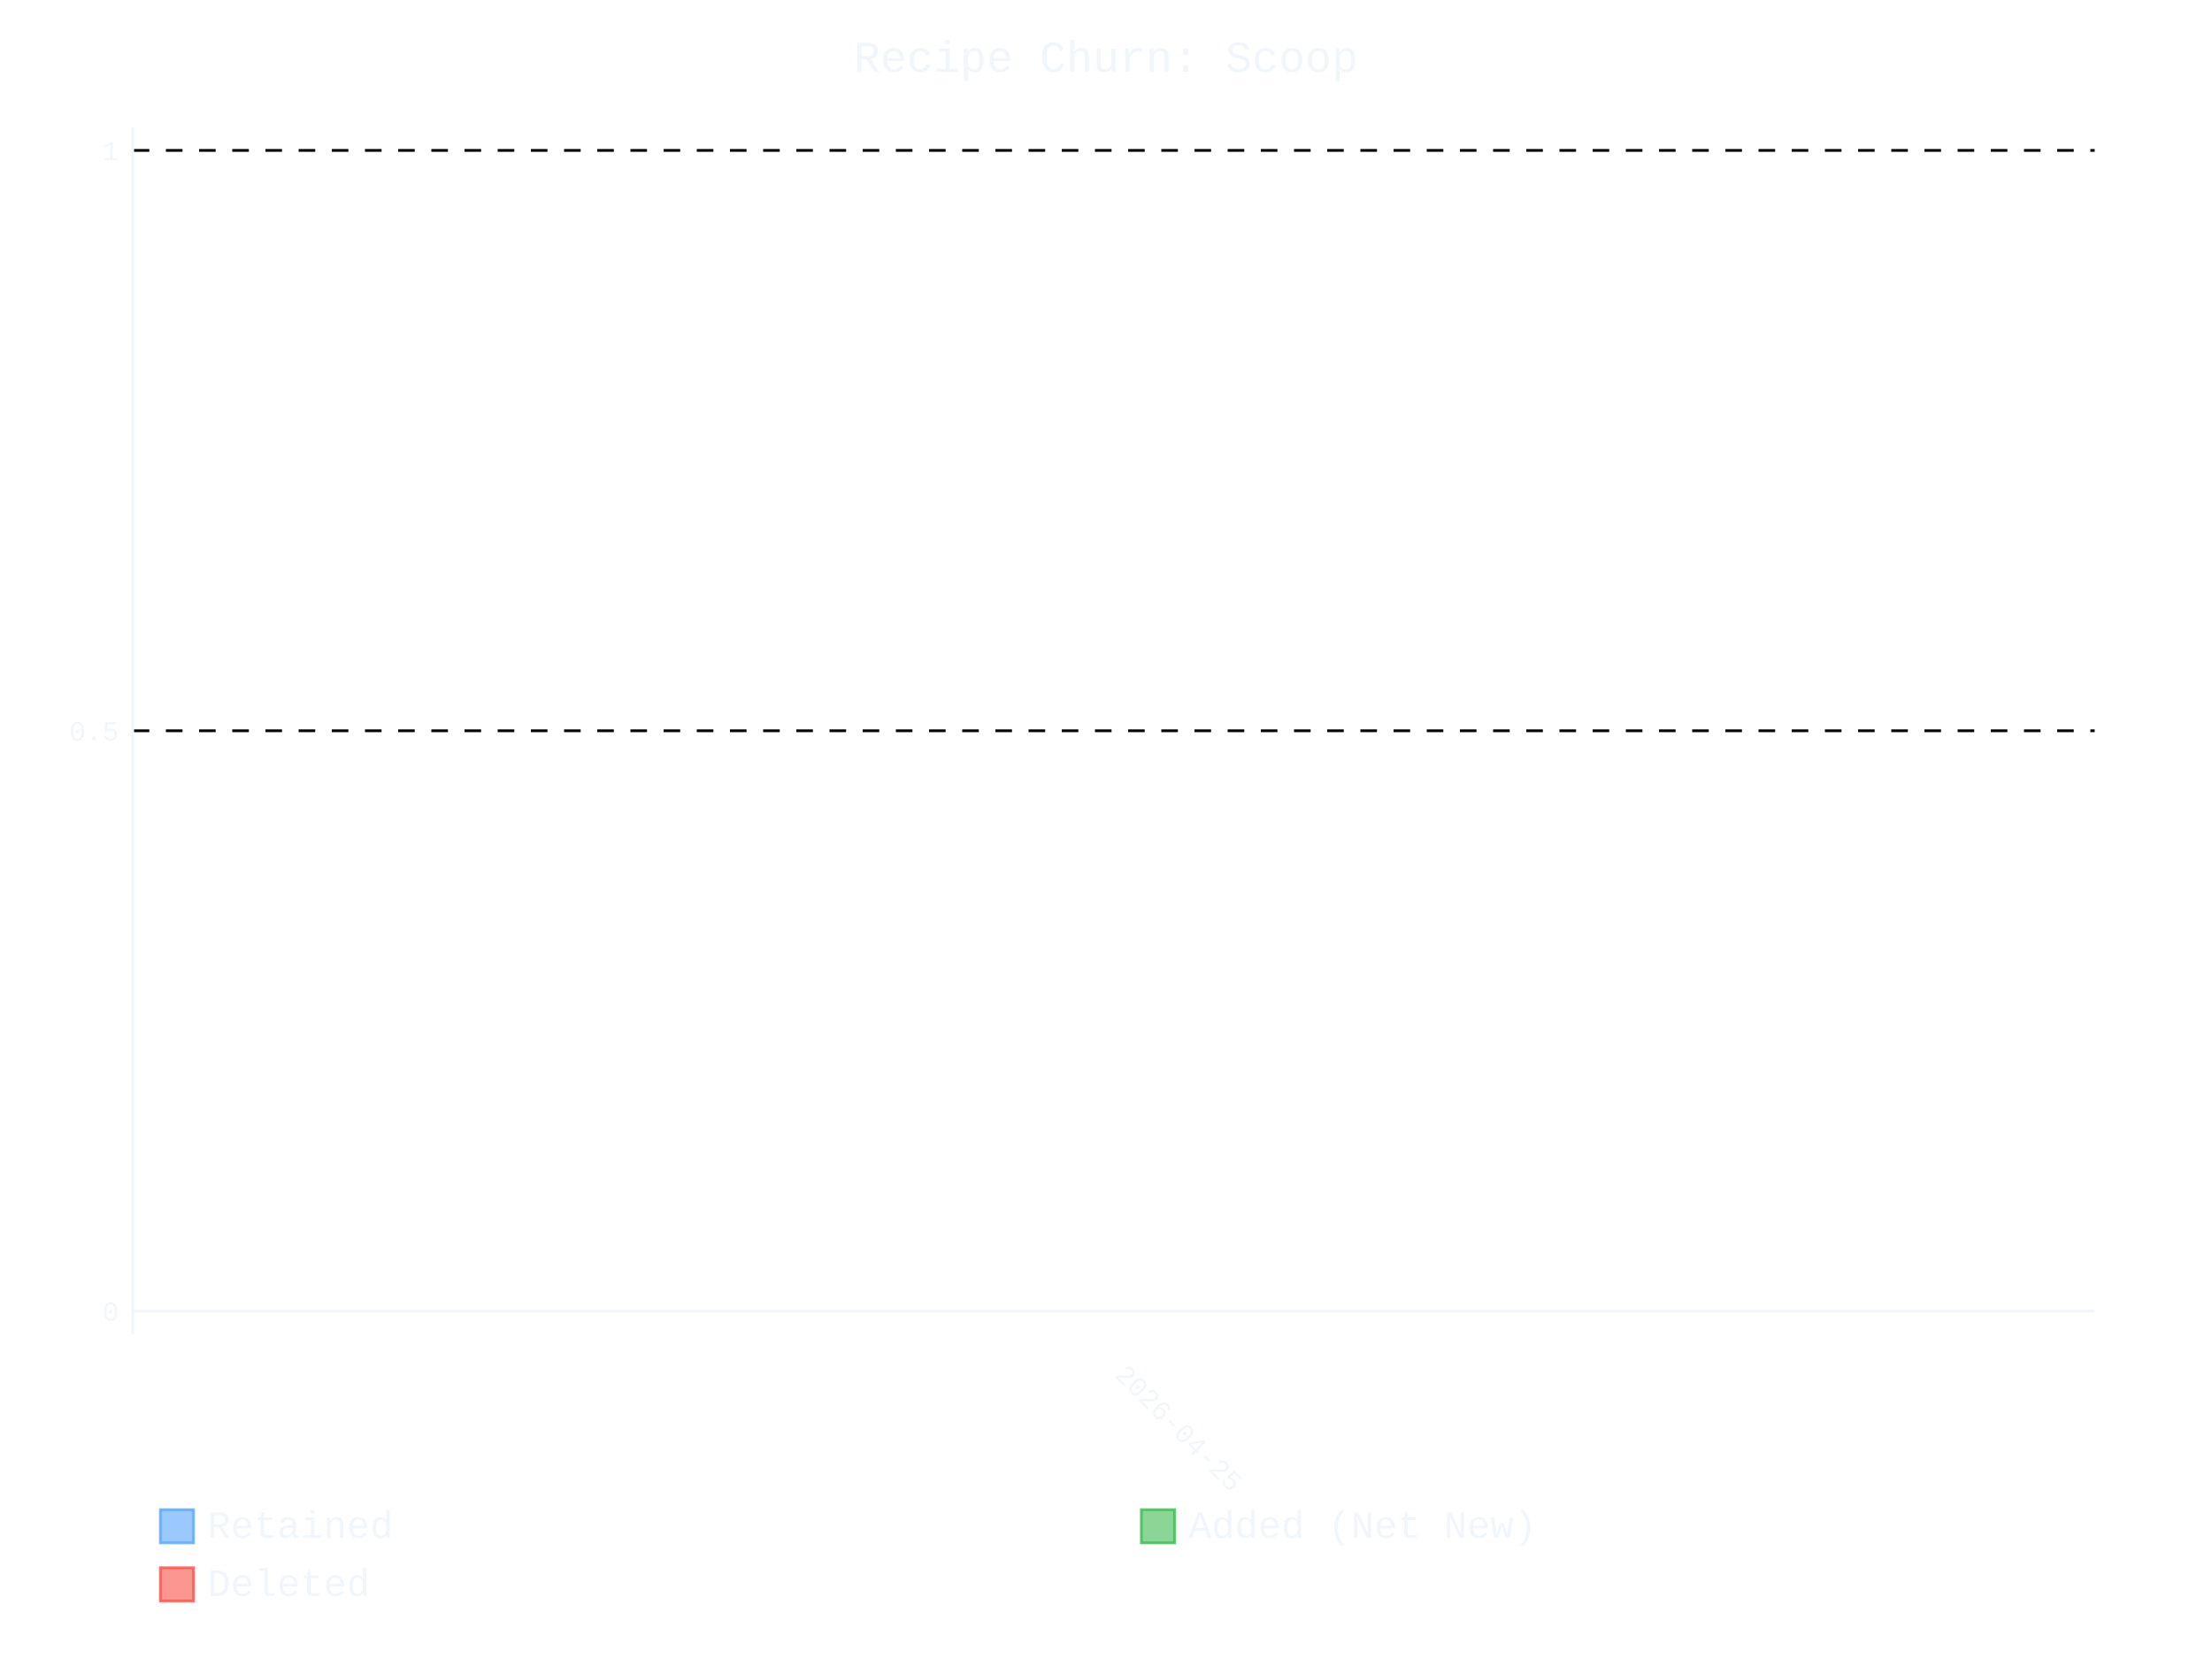
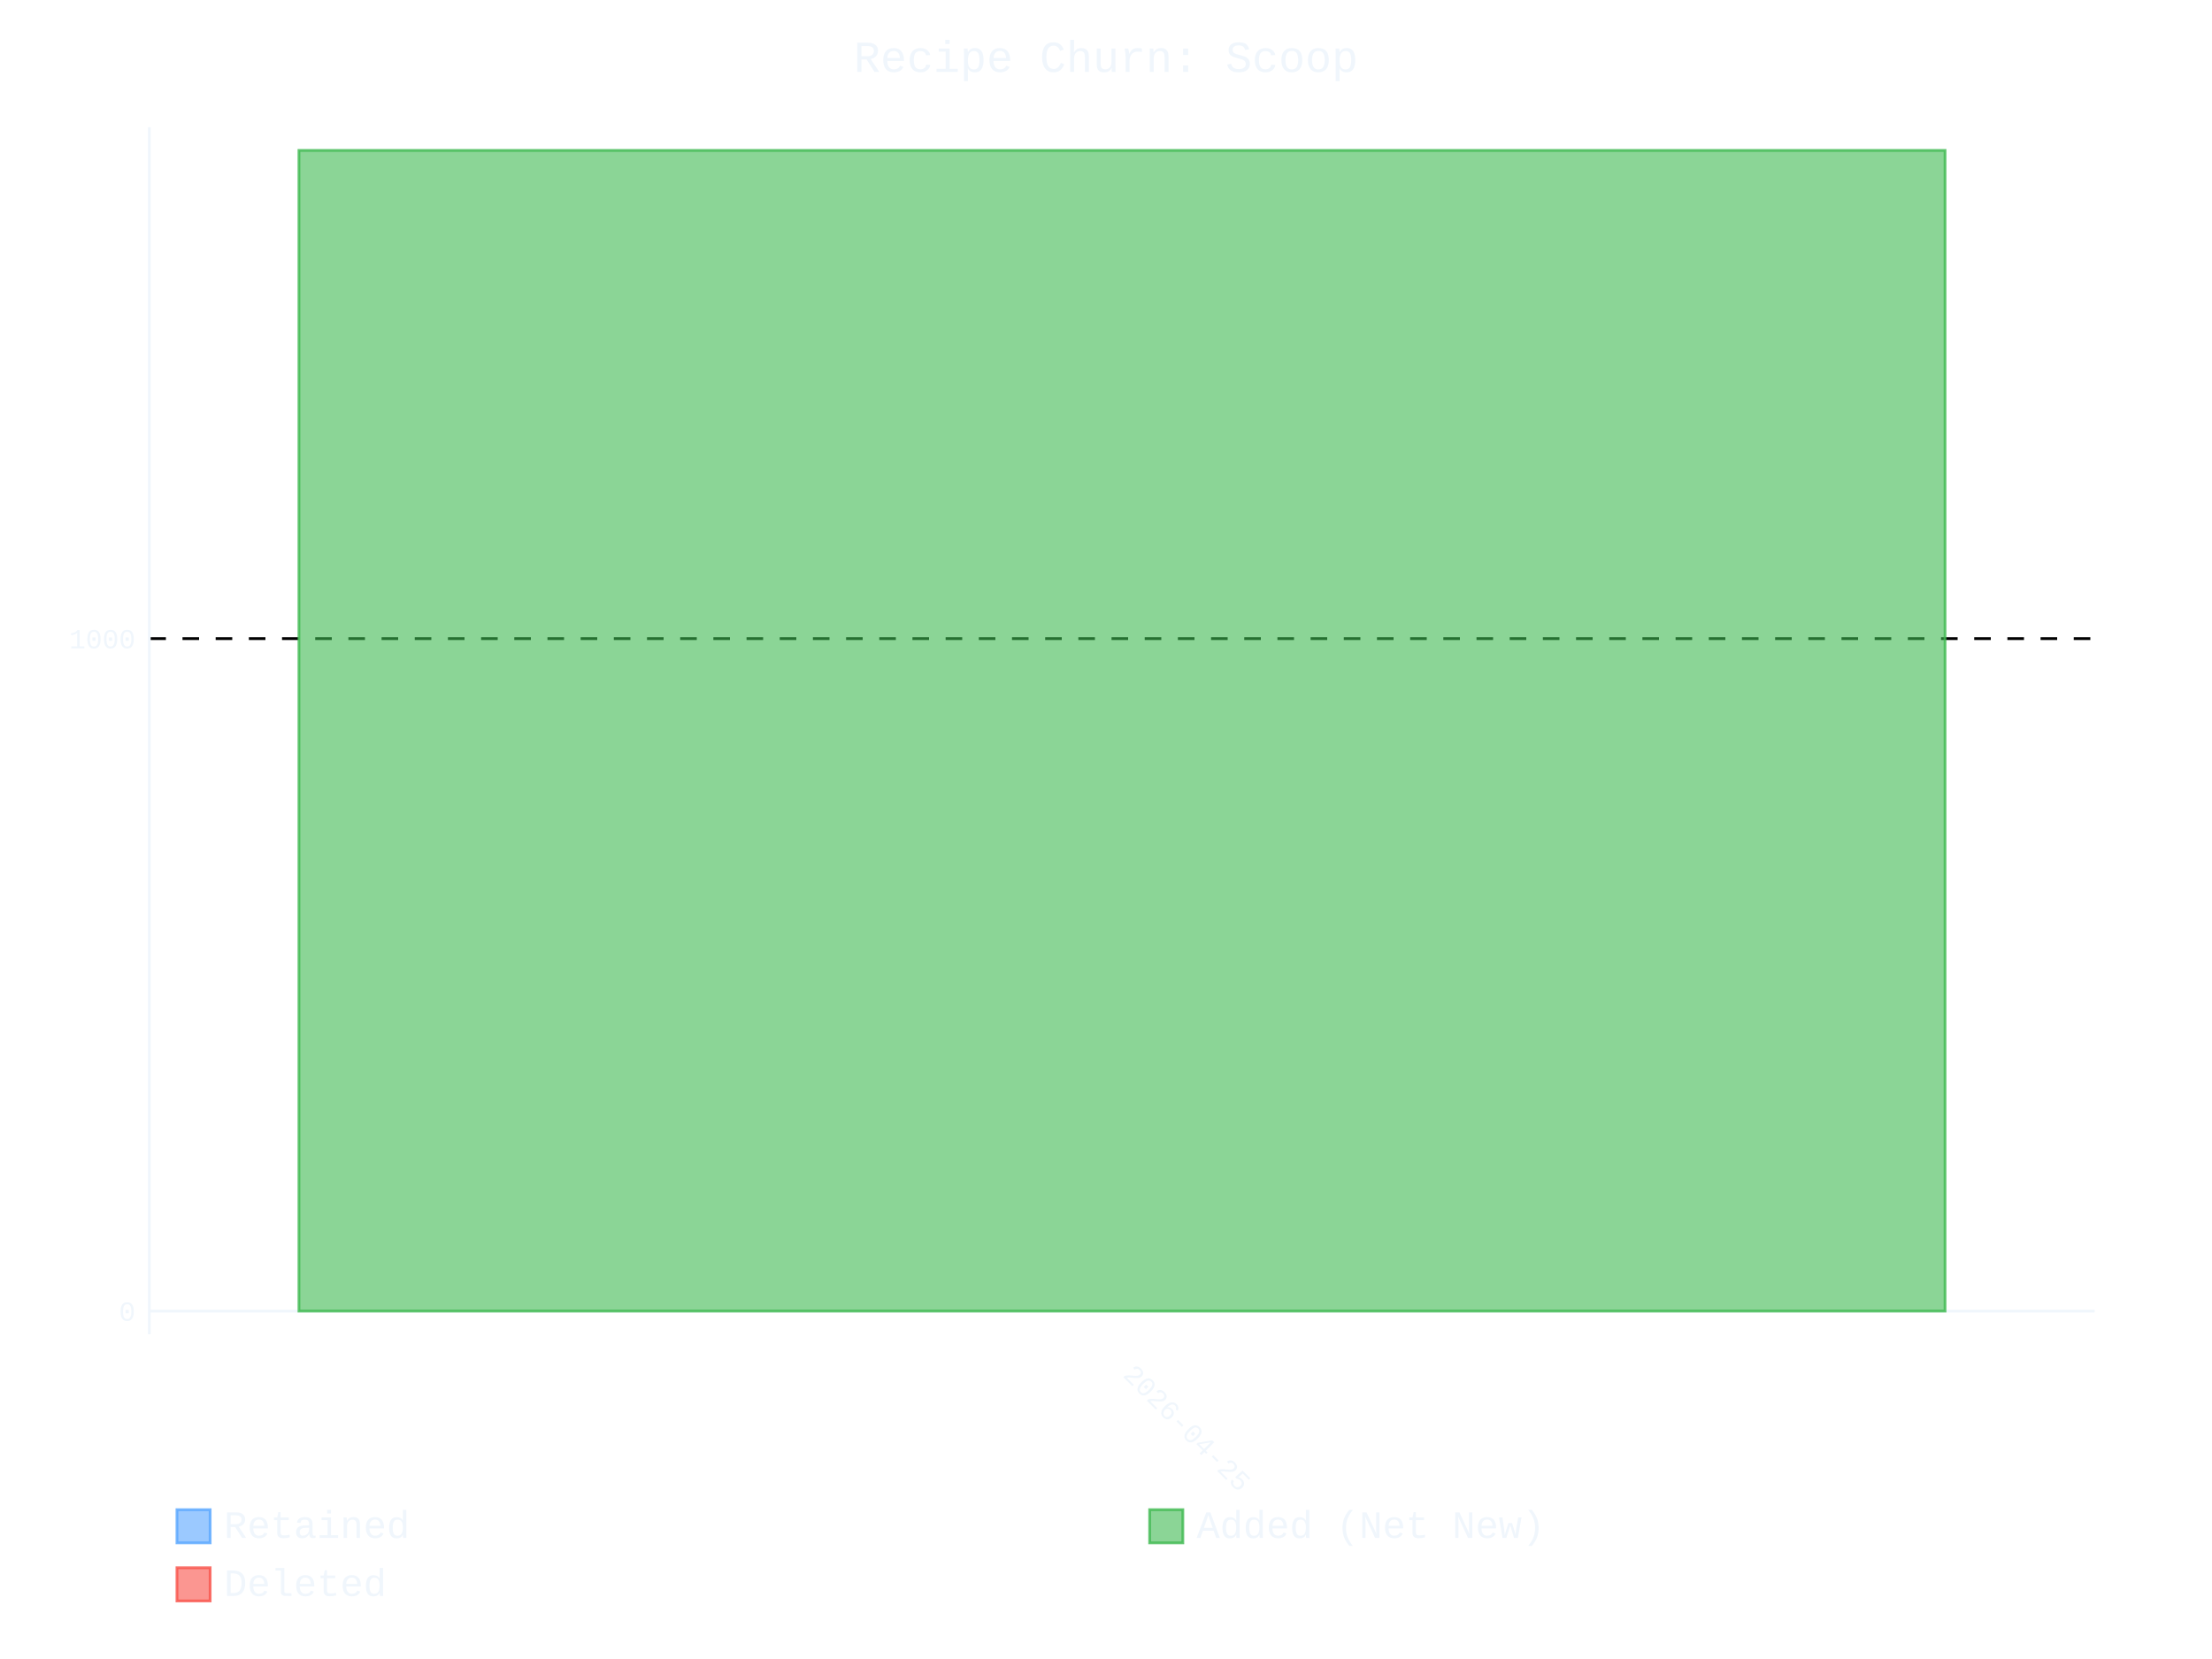
- <svg xmlns="http://www.w3.org/2000/svg" id="chart-19e4205f-3b71-4715-ae51-471ef235cd1c" class="pygal-chart" viewBox="0 0 800 600">
+ <svg xmlns="http://www.w3.org/2000/svg" id="chart-aa39d686-8e7a-4f2c-a024-b6a624b7b07d" class="pygal-chart" viewBox="0 0 800 600">
  <defs>
-     <style type="text/css">#chart-19e4205f-3b71-4715-ae51-471ef235cd1c{-webkit-user-select:none;-webkit-font-smoothing:antialiased;font-family:Consolas,"Liberation Mono",Menlo,Courier,monospace}#chart-19e4205f-3b71-4715-ae51-471ef235cd1c .title{font-family:Consolas,"Liberation Mono",Menlo,Courier,monospace;font-size:16px}#chart-19e4205f-3b71-4715-ae51-471ef235cd1c .legends .legend text{font-family:Consolas,"Liberation Mono",Menlo,Courier,monospace;font-size:14px}#chart-19e4205f-3b71-4715-ae51-471ef235cd1c .axis text{font-family:Consolas,"Liberation Mono",Menlo,Courier,monospace;font-size:10px}#chart-19e4205f-3b71-4715-ae51-471ef235cd1c .axis text.major{font-family:Consolas,"Liberation Mono",Menlo,Courier,monospace;font-size:10px}#chart-19e4205f-3b71-4715-ae51-471ef235cd1c .text-overlay text.value{font-family:Consolas,"Liberation Mono",Menlo,Courier,monospace;font-size:16px}#chart-19e4205f-3b71-4715-ae51-471ef235cd1c .text-overlay text.label{font-family:Consolas,"Liberation Mono",Menlo,Courier,monospace;font-size:10px}#chart-19e4205f-3b71-4715-ae51-471ef235cd1c .tooltip{font-family:Consolas,"Liberation Mono",Menlo,Courier,monospace;font-size:14px}#chart-19e4205f-3b71-4715-ae51-471ef235cd1c text.no_data{font-family:Consolas,"Liberation Mono",Menlo,Courier,monospace;font-size:64px}
- #chart-19e4205f-3b71-4715-ae51-471ef235cd1c{background-color:transparent}#chart-19e4205f-3b71-4715-ae51-471ef235cd1c path,#chart-19e4205f-3b71-4715-ae51-471ef235cd1c line,#chart-19e4205f-3b71-4715-ae51-471ef235cd1c rect,#chart-19e4205f-3b71-4715-ae51-471ef235cd1c circle{-webkit-transition:400ms ease-in;-moz-transition:400ms ease-in;transition:400ms ease-in}#chart-19e4205f-3b71-4715-ae51-471ef235cd1c .graph &gt; .background{fill:transparent}#chart-19e4205f-3b71-4715-ae51-471ef235cd1c .plot &gt; .background{fill:transparent}#chart-19e4205f-3b71-4715-ae51-471ef235cd1c .graph{fill:#f0f6fc}#chart-19e4205f-3b71-4715-ae51-471ef235cd1c text.no_data{fill:#f0f6fc}#chart-19e4205f-3b71-4715-ae51-471ef235cd1c .title{fill:#f0f6fc}#chart-19e4205f-3b71-4715-ae51-471ef235cd1c .legends .legend text{fill:#f0f6fc}#chart-19e4205f-3b71-4715-ae51-471ef235cd1c .legends .legend:hover text{fill:#f0f6fc}#chart-19e4205f-3b71-4715-ae51-471ef235cd1c .axis .line{stroke:#f0f6fc}#chart-19e4205f-3b71-4715-ae51-471ef235cd1c .axis .guide.line{stroke:#9198a1}#chart-19e4205f-3b71-4715-ae51-471ef235cd1c .axis .major.line{stroke:#f0f6fc}#chart-19e4205f-3b71-4715-ae51-471ef235cd1c .axis text.major{fill:#f0f6fc}#chart-19e4205f-3b71-4715-ae51-471ef235cd1c .axis.y .guides:hover .guide.line,#chart-19e4205f-3b71-4715-ae51-471ef235cd1c .line-graph .axis.x .guides:hover .guide.line,#chart-19e4205f-3b71-4715-ae51-471ef235cd1c .stackedline-graph .axis.x .guides:hover .guide.line,#chart-19e4205f-3b71-4715-ae51-471ef235cd1c .xy-graph .axis.x .guides:hover .guide.line{stroke:#f0f6fc}#chart-19e4205f-3b71-4715-ae51-471ef235cd1c .axis .guides:hover text{fill:#f0f6fc}#chart-19e4205f-3b71-4715-ae51-471ef235cd1c .reactive{fill-opacity:.6;stroke-opacity:.8;stroke-width:1}#chart-19e4205f-3b71-4715-ae51-471ef235cd1c .ci{stroke:#f0f6fc}#chart-19e4205f-3b71-4715-ae51-471ef235cd1c .reactive.active,#chart-19e4205f-3b71-4715-ae51-471ef235cd1c .active .reactive{fill-opacity:.9;stroke-opacity:.9;stroke-width:4}#chart-19e4205f-3b71-4715-ae51-471ef235cd1c .ci .reactive.active{stroke-width:1.5}#chart-19e4205f-3b71-4715-ae51-471ef235cd1c .series text{fill:#f0f6fc}#chart-19e4205f-3b71-4715-ae51-471ef235cd1c .tooltip rect{fill:transparent;stroke:#f0f6fc;-webkit-transition:opacity 400ms ease-in;-moz-transition:opacity 400ms ease-in;transition:opacity 400ms ease-in}#chart-19e4205f-3b71-4715-ae51-471ef235cd1c .tooltip .label{fill:#f0f6fc}#chart-19e4205f-3b71-4715-ae51-471ef235cd1c .tooltip .label{fill:#f0f6fc}#chart-19e4205f-3b71-4715-ae51-471ef235cd1c .tooltip .legend{font-size:.8em;fill:#9198a1}#chart-19e4205f-3b71-4715-ae51-471ef235cd1c .tooltip .x_label{font-size:.6em;fill:#f0f6fc}#chart-19e4205f-3b71-4715-ae51-471ef235cd1c .tooltip .xlink{font-size:.5em;text-decoration:underline}#chart-19e4205f-3b71-4715-ae51-471ef235cd1c .tooltip .value{font-size:1.5em}#chart-19e4205f-3b71-4715-ae51-471ef235cd1c .bound{font-size:.5em}#chart-19e4205f-3b71-4715-ae51-471ef235cd1c .max-value{font-size:.75em;fill:#9198a1}#chart-19e4205f-3b71-4715-ae51-471ef235cd1c .map-element{fill:transparent;stroke:#9198a1 !important}#chart-19e4205f-3b71-4715-ae51-471ef235cd1c .map-element .reactive{fill-opacity:inherit;stroke-opacity:inherit}#chart-19e4205f-3b71-4715-ae51-471ef235cd1c .color-0,#chart-19e4205f-3b71-4715-ae51-471ef235cd1c .color-0 a:visited{stroke:#58a6ff;fill:#58a6ff}#chart-19e4205f-3b71-4715-ae51-471ef235cd1c .color-1,#chart-19e4205f-3b71-4715-ae51-471ef235cd1c .color-1 a:visited{stroke:#3fb950;fill:#3fb950}#chart-19e4205f-3b71-4715-ae51-471ef235cd1c .color-2,#chart-19e4205f-3b71-4715-ae51-471ef235cd1c .color-2 a:visited{stroke:#f85149;fill:#f85149}#chart-19e4205f-3b71-4715-ae51-471ef235cd1c .text-overlay .color-0 text{fill:black}#chart-19e4205f-3b71-4715-ae51-471ef235cd1c .text-overlay .color-1 text{fill:black}#chart-19e4205f-3b71-4715-ae51-471ef235cd1c .text-overlay .color-2 text{fill:black}
- #chart-19e4205f-3b71-4715-ae51-471ef235cd1c text.no_data{text-anchor:middle}#chart-19e4205f-3b71-4715-ae51-471ef235cd1c .guide.line{fill:none}#chart-19e4205f-3b71-4715-ae51-471ef235cd1c .centered{text-anchor:middle}#chart-19e4205f-3b71-4715-ae51-471ef235cd1c .title{text-anchor:middle}#chart-19e4205f-3b71-4715-ae51-471ef235cd1c .legends .legend text{fill-opacity:1}#chart-19e4205f-3b71-4715-ae51-471ef235cd1c .axis.x text{text-anchor:middle}#chart-19e4205f-3b71-4715-ae51-471ef235cd1c .axis.x:not(.web) text[transform]{text-anchor:start}#chart-19e4205f-3b71-4715-ae51-471ef235cd1c .axis.x:not(.web) text[transform].backwards{text-anchor:end}#chart-19e4205f-3b71-4715-ae51-471ef235cd1c .axis.y text{text-anchor:end}#chart-19e4205f-3b71-4715-ae51-471ef235cd1c .axis.y text[transform].backwards{text-anchor:start}#chart-19e4205f-3b71-4715-ae51-471ef235cd1c .axis.y2 text{text-anchor:start}#chart-19e4205f-3b71-4715-ae51-471ef235cd1c .axis.y2 text[transform].backwards{text-anchor:end}#chart-19e4205f-3b71-4715-ae51-471ef235cd1c .axis .guide.line{stroke-dasharray:4,4;stroke:black}#chart-19e4205f-3b71-4715-ae51-471ef235cd1c .axis .major.guide.line{stroke-dasharray:6,6;stroke:black}#chart-19e4205f-3b71-4715-ae51-471ef235cd1c .horizontal .axis.y .guide.line,#chart-19e4205f-3b71-4715-ae51-471ef235cd1c .horizontal .axis.y2 .guide.line,#chart-19e4205f-3b71-4715-ae51-471ef235cd1c .vertical .axis.x .guide.line{opacity:0}#chart-19e4205f-3b71-4715-ae51-471ef235cd1c .horizontal .axis.always_show .guide.line,#chart-19e4205f-3b71-4715-ae51-471ef235cd1c .vertical .axis.always_show .guide.line{opacity:1 !important}#chart-19e4205f-3b71-4715-ae51-471ef235cd1c .axis.y .guides:hover .guide.line,#chart-19e4205f-3b71-4715-ae51-471ef235cd1c .axis.y2 .guides:hover .guide.line,#chart-19e4205f-3b71-4715-ae51-471ef235cd1c .axis.x .guides:hover .guide.line{opacity:1}#chart-19e4205f-3b71-4715-ae51-471ef235cd1c .axis .guides:hover text{opacity:1}#chart-19e4205f-3b71-4715-ae51-471ef235cd1c .nofill{fill:none}#chart-19e4205f-3b71-4715-ae51-471ef235cd1c .subtle-fill{fill-opacity:.2}#chart-19e4205f-3b71-4715-ae51-471ef235cd1c .dot{stroke-width:1px;fill-opacity:1;stroke-opacity:1}#chart-19e4205f-3b71-4715-ae51-471ef235cd1c .dot.active{stroke-width:5px}#chart-19e4205f-3b71-4715-ae51-471ef235cd1c .dot.negative{fill:transparent}#chart-19e4205f-3b71-4715-ae51-471ef235cd1c text,#chart-19e4205f-3b71-4715-ae51-471ef235cd1c tspan{stroke:none !important}#chart-19e4205f-3b71-4715-ae51-471ef235cd1c .series text.active{opacity:1}#chart-19e4205f-3b71-4715-ae51-471ef235cd1c .tooltip rect{fill-opacity:.95;stroke-width:.5}#chart-19e4205f-3b71-4715-ae51-471ef235cd1c .tooltip text{fill-opacity:1}#chart-19e4205f-3b71-4715-ae51-471ef235cd1c .showable{visibility:hidden}#chart-19e4205f-3b71-4715-ae51-471ef235cd1c .showable.shown{visibility:visible}#chart-19e4205f-3b71-4715-ae51-471ef235cd1c .gauge-background{fill:rgba(229,229,229,1);stroke:none}#chart-19e4205f-3b71-4715-ae51-471ef235cd1c .bg-lines{stroke:transparent;stroke-width:2px}</style>
+     <style type="text/css">#chart-aa39d686-8e7a-4f2c-a024-b6a624b7b07d{-webkit-user-select:none;-webkit-font-smoothing:antialiased;font-family:Consolas,"Liberation Mono",Menlo,Courier,monospace}#chart-aa39d686-8e7a-4f2c-a024-b6a624b7b07d .title{font-family:Consolas,"Liberation Mono",Menlo,Courier,monospace;font-size:16px}#chart-aa39d686-8e7a-4f2c-a024-b6a624b7b07d .legends .legend text{font-family:Consolas,"Liberation Mono",Menlo,Courier,monospace;font-size:14px}#chart-aa39d686-8e7a-4f2c-a024-b6a624b7b07d .axis text{font-family:Consolas,"Liberation Mono",Menlo,Courier,monospace;font-size:10px}#chart-aa39d686-8e7a-4f2c-a024-b6a624b7b07d .axis text.major{font-family:Consolas,"Liberation Mono",Menlo,Courier,monospace;font-size:10px}#chart-aa39d686-8e7a-4f2c-a024-b6a624b7b07d .text-overlay text.value{font-family:Consolas,"Liberation Mono",Menlo,Courier,monospace;font-size:16px}#chart-aa39d686-8e7a-4f2c-a024-b6a624b7b07d .text-overlay text.label{font-family:Consolas,"Liberation Mono",Menlo,Courier,monospace;font-size:10px}#chart-aa39d686-8e7a-4f2c-a024-b6a624b7b07d .tooltip{font-family:Consolas,"Liberation Mono",Menlo,Courier,monospace;font-size:14px}#chart-aa39d686-8e7a-4f2c-a024-b6a624b7b07d text.no_data{font-family:Consolas,"Liberation Mono",Menlo,Courier,monospace;font-size:64px}
+ #chart-aa39d686-8e7a-4f2c-a024-b6a624b7b07d{background-color:transparent}#chart-aa39d686-8e7a-4f2c-a024-b6a624b7b07d path,#chart-aa39d686-8e7a-4f2c-a024-b6a624b7b07d line,#chart-aa39d686-8e7a-4f2c-a024-b6a624b7b07d rect,#chart-aa39d686-8e7a-4f2c-a024-b6a624b7b07d circle{-webkit-transition:400ms ease-in;-moz-transition:400ms ease-in;transition:400ms ease-in}#chart-aa39d686-8e7a-4f2c-a024-b6a624b7b07d .graph &gt; .background{fill:transparent}#chart-aa39d686-8e7a-4f2c-a024-b6a624b7b07d .plot &gt; .background{fill:transparent}#chart-aa39d686-8e7a-4f2c-a024-b6a624b7b07d .graph{fill:#f0f6fc}#chart-aa39d686-8e7a-4f2c-a024-b6a624b7b07d text.no_data{fill:#f0f6fc}#chart-aa39d686-8e7a-4f2c-a024-b6a624b7b07d .title{fill:#f0f6fc}#chart-aa39d686-8e7a-4f2c-a024-b6a624b7b07d .legends .legend text{fill:#f0f6fc}#chart-aa39d686-8e7a-4f2c-a024-b6a624b7b07d .legends .legend:hover text{fill:#f0f6fc}#chart-aa39d686-8e7a-4f2c-a024-b6a624b7b07d .axis .line{stroke:#f0f6fc}#chart-aa39d686-8e7a-4f2c-a024-b6a624b7b07d .axis .guide.line{stroke:#9198a1}#chart-aa39d686-8e7a-4f2c-a024-b6a624b7b07d .axis .major.line{stroke:#f0f6fc}#chart-aa39d686-8e7a-4f2c-a024-b6a624b7b07d .axis text.major{fill:#f0f6fc}#chart-aa39d686-8e7a-4f2c-a024-b6a624b7b07d .axis.y .guides:hover .guide.line,#chart-aa39d686-8e7a-4f2c-a024-b6a624b7b07d .line-graph .axis.x .guides:hover .guide.line,#chart-aa39d686-8e7a-4f2c-a024-b6a624b7b07d .stackedline-graph .axis.x .guides:hover .guide.line,#chart-aa39d686-8e7a-4f2c-a024-b6a624b7b07d .xy-graph .axis.x .guides:hover .guide.line{stroke:#f0f6fc}#chart-aa39d686-8e7a-4f2c-a024-b6a624b7b07d .axis .guides:hover text{fill:#f0f6fc}#chart-aa39d686-8e7a-4f2c-a024-b6a624b7b07d .reactive{fill-opacity:.6;stroke-opacity:.8;stroke-width:1}#chart-aa39d686-8e7a-4f2c-a024-b6a624b7b07d .ci{stroke:#f0f6fc}#chart-aa39d686-8e7a-4f2c-a024-b6a624b7b07d .reactive.active,#chart-aa39d686-8e7a-4f2c-a024-b6a624b7b07d .active .reactive{fill-opacity:.9;stroke-opacity:.9;stroke-width:4}#chart-aa39d686-8e7a-4f2c-a024-b6a624b7b07d .ci .reactive.active{stroke-width:1.5}#chart-aa39d686-8e7a-4f2c-a024-b6a624b7b07d .series text{fill:#f0f6fc}#chart-aa39d686-8e7a-4f2c-a024-b6a624b7b07d .tooltip rect{fill:transparent;stroke:#f0f6fc;-webkit-transition:opacity 400ms ease-in;-moz-transition:opacity 400ms ease-in;transition:opacity 400ms ease-in}#chart-aa39d686-8e7a-4f2c-a024-b6a624b7b07d .tooltip .label{fill:#f0f6fc}#chart-aa39d686-8e7a-4f2c-a024-b6a624b7b07d .tooltip .label{fill:#f0f6fc}#chart-aa39d686-8e7a-4f2c-a024-b6a624b7b07d .tooltip .legend{font-size:.8em;fill:#9198a1}#chart-aa39d686-8e7a-4f2c-a024-b6a624b7b07d .tooltip .x_label{font-size:.6em;fill:#f0f6fc}#chart-aa39d686-8e7a-4f2c-a024-b6a624b7b07d .tooltip .xlink{font-size:.5em;text-decoration:underline}#chart-aa39d686-8e7a-4f2c-a024-b6a624b7b07d .tooltip .value{font-size:1.5em}#chart-aa39d686-8e7a-4f2c-a024-b6a624b7b07d .bound{font-size:.5em}#chart-aa39d686-8e7a-4f2c-a024-b6a624b7b07d .max-value{font-size:.75em;fill:#9198a1}#chart-aa39d686-8e7a-4f2c-a024-b6a624b7b07d .map-element{fill:transparent;stroke:#9198a1 !important}#chart-aa39d686-8e7a-4f2c-a024-b6a624b7b07d .map-element .reactive{fill-opacity:inherit;stroke-opacity:inherit}#chart-aa39d686-8e7a-4f2c-a024-b6a624b7b07d .color-0,#chart-aa39d686-8e7a-4f2c-a024-b6a624b7b07d .color-0 a:visited{stroke:#58a6ff;fill:#58a6ff}#chart-aa39d686-8e7a-4f2c-a024-b6a624b7b07d .color-1,#chart-aa39d686-8e7a-4f2c-a024-b6a624b7b07d .color-1 a:visited{stroke:#3fb950;fill:#3fb950}#chart-aa39d686-8e7a-4f2c-a024-b6a624b7b07d .color-2,#chart-aa39d686-8e7a-4f2c-a024-b6a624b7b07d .color-2 a:visited{stroke:#f85149;fill:#f85149}#chart-aa39d686-8e7a-4f2c-a024-b6a624b7b07d .text-overlay .color-0 text{fill:black}#chart-aa39d686-8e7a-4f2c-a024-b6a624b7b07d .text-overlay .color-1 text{fill:black}#chart-aa39d686-8e7a-4f2c-a024-b6a624b7b07d .text-overlay .color-2 text{fill:black}
+ #chart-aa39d686-8e7a-4f2c-a024-b6a624b7b07d text.no_data{text-anchor:middle}#chart-aa39d686-8e7a-4f2c-a024-b6a624b7b07d .guide.line{fill:none}#chart-aa39d686-8e7a-4f2c-a024-b6a624b7b07d .centered{text-anchor:middle}#chart-aa39d686-8e7a-4f2c-a024-b6a624b7b07d .title{text-anchor:middle}#chart-aa39d686-8e7a-4f2c-a024-b6a624b7b07d .legends .legend text{fill-opacity:1}#chart-aa39d686-8e7a-4f2c-a024-b6a624b7b07d .axis.x text{text-anchor:middle}#chart-aa39d686-8e7a-4f2c-a024-b6a624b7b07d .axis.x:not(.web) text[transform]{text-anchor:start}#chart-aa39d686-8e7a-4f2c-a024-b6a624b7b07d .axis.x:not(.web) text[transform].backwards{text-anchor:end}#chart-aa39d686-8e7a-4f2c-a024-b6a624b7b07d .axis.y text{text-anchor:end}#chart-aa39d686-8e7a-4f2c-a024-b6a624b7b07d .axis.y text[transform].backwards{text-anchor:start}#chart-aa39d686-8e7a-4f2c-a024-b6a624b7b07d .axis.y2 text{text-anchor:start}#chart-aa39d686-8e7a-4f2c-a024-b6a624b7b07d .axis.y2 text[transform].backwards{text-anchor:end}#chart-aa39d686-8e7a-4f2c-a024-b6a624b7b07d .axis .guide.line{stroke-dasharray:4,4;stroke:black}#chart-aa39d686-8e7a-4f2c-a024-b6a624b7b07d .axis .major.guide.line{stroke-dasharray:6,6;stroke:black}#chart-aa39d686-8e7a-4f2c-a024-b6a624b7b07d .horizontal .axis.y .guide.line,#chart-aa39d686-8e7a-4f2c-a024-b6a624b7b07d .horizontal .axis.y2 .guide.line,#chart-aa39d686-8e7a-4f2c-a024-b6a624b7b07d .vertical .axis.x .guide.line{opacity:0}#chart-aa39d686-8e7a-4f2c-a024-b6a624b7b07d .horizontal .axis.always_show .guide.line,#chart-aa39d686-8e7a-4f2c-a024-b6a624b7b07d .vertical .axis.always_show .guide.line{opacity:1 !important}#chart-aa39d686-8e7a-4f2c-a024-b6a624b7b07d .axis.y .guides:hover .guide.line,#chart-aa39d686-8e7a-4f2c-a024-b6a624b7b07d .axis.y2 .guides:hover .guide.line,#chart-aa39d686-8e7a-4f2c-a024-b6a624b7b07d .axis.x .guides:hover .guide.line{opacity:1}#chart-aa39d686-8e7a-4f2c-a024-b6a624b7b07d .axis .guides:hover text{opacity:1}#chart-aa39d686-8e7a-4f2c-a024-b6a624b7b07d .nofill{fill:none}#chart-aa39d686-8e7a-4f2c-a024-b6a624b7b07d .subtle-fill{fill-opacity:.2}#chart-aa39d686-8e7a-4f2c-a024-b6a624b7b07d .dot{stroke-width:1px;fill-opacity:1;stroke-opacity:1}#chart-aa39d686-8e7a-4f2c-a024-b6a624b7b07d .dot.active{stroke-width:5px}#chart-aa39d686-8e7a-4f2c-a024-b6a624b7b07d .dot.negative{fill:transparent}#chart-aa39d686-8e7a-4f2c-a024-b6a624b7b07d text,#chart-aa39d686-8e7a-4f2c-a024-b6a624b7b07d tspan{stroke:none !important}#chart-aa39d686-8e7a-4f2c-a024-b6a624b7b07d .series text.active{opacity:1}#chart-aa39d686-8e7a-4f2c-a024-b6a624b7b07d .tooltip rect{fill-opacity:.95;stroke-width:.5}#chart-aa39d686-8e7a-4f2c-a024-b6a624b7b07d .tooltip text{fill-opacity:1}#chart-aa39d686-8e7a-4f2c-a024-b6a624b7b07d .showable{visibility:hidden}#chart-aa39d686-8e7a-4f2c-a024-b6a624b7b07d .showable.shown{visibility:visible}#chart-aa39d686-8e7a-4f2c-a024-b6a624b7b07d .gauge-background{fill:rgba(229,229,229,1);stroke:none}#chart-aa39d686-8e7a-4f2c-a024-b6a624b7b07d .bg-lines{stroke:transparent;stroke-width:2px}</style>
  </defs>
  <g class="graph stackedbar-graph vertical">
    <rect x="0" y="0" width="800" height="600" class="background" />
-     <g transform="translate(48, 46)" class="plot">
-       <rect x="0" y="0" width="709.574" height="436.574" class="background" />
+     <g transform="translate(54, 46)" class="plot">
+       <rect x="0" y="0" width="703.574" height="436.574" class="background" />
      <g class="axis y always_show">
        <g class="guides">
-           <path d="M0 428.178 h709.574" class="axis major line" />
+           <path d="M0 428.178 h703.574" class="axis major line" />
          <text x="-5" y="431.678" class="major">0</text>
        </g>
        <g class="guides">
-           <path d="M0 218.287 h709.574" class="major guide line" />
-           <text x="-5" y="221.787" class="major">0.5</text>
-         </g>
-         <g class="guides">
-           <path d="M0 8.396 h709.574" class="major guide line" />
-           <text x="-5" y="11.896" class="major">1</text>
+           <path d="M0 184.967 h703.574" class="major guide line" />
+           <text x="-5" y="188.467" class="major">1000</text>
        </g>
      </g>
      <g class="axis x">
        <path d="M0 0 v436.574" class="line" />
        <g class="guides">
-           <path d="M354.787 0 v436.574" class="guide line" />
-           <text x="354.787" y="451.574" class="" transform="rotate(45 354.7868 451.5736)">2026-04-25</text>
+           <path d="M351.787 0 v436.574" class="guide line" />
+           <text x="351.787" y="451.574" class="" transform="rotate(45 351.7868 451.5736)">2026-04-25</text>
        </g>
      </g>
      <g class="series serie-0 color-0">
        <g class="bars">
          <g class="bar">
-             <rect x="54.583" y="428.178" rx="0" ry="0" width="600.408" height="0.0" class="rect reactive tooltip-trigger" />
+             <rect x="54.121" y="428.178" rx="0" ry="0" width="595.332" height="0.0" class="rect reactive tooltip-trigger" />
          </g>
        </g>
      </g>
      <g class="series serie-1 color-1">
        <g class="bars">
          <g class="bar">
-             <rect x="54.583" y="428.178" rx="0" ry="0" width="600.408" height="0.0" class="rect reactive tooltip-trigger" />
+             <rect x="54.121" y="8.396" rx="0" ry="0" width="595.332" height="419.782" class="rect reactive tooltip-trigger" />
          </g>
        </g>
      </g>
      <g class="series serie-2 color-2">
        <g class="bars">
          <g class="bar">
-             <rect x="54.583" y="428.178" rx="0" ry="0" width="600.408" height="0.0" class="rect reactive tooltip-trigger" />
+             <rect x="54.121" y="8.396" rx="0" ry="0" width="595.332" height="0.0" class="rect reactive tooltip-trigger" />
          </g>
        </g>
      </g>
    </g>
    <g class="titles">
      <text x="400.0" y="26" class="title plot_title">Recipe Churn: Scoop</text>
    </g>
-     <g transform="translate(48, 46)" class="plot overlay">
+     <g transform="translate(54, 46)" class="plot overlay">
      <g class="series serie-0 color-0" />
      <g class="series serie-1 color-1" />
      <g class="series serie-2 color-2" />
    </g>
-     <g transform="translate(48, 46)" class="plot text-overlay">
+     <g transform="translate(54, 46)" class="plot text-overlay">
      <g class="series serie-0 color-0" />
      <g class="series serie-1 color-1" />
      <g class="series serie-2 color-2" />
    </g>
-     <g transform="translate(48, 46)" class="plot tooltip-overlay">
+     <g transform="translate(54, 46)" class="plot tooltip-overlay">
      <g transform="translate(0 0)" style="opacity: 0" class="tooltip">
        <rect rx="0" ry="0" width="0" height="0" class="tooltip-box" />
        <g class="text" />
      </g>
    </g>
-     <g transform="translate(58, 545)" class="legends">
+     <g transform="translate(64, 545)" class="legends">
      <g id="activate-serie-0" class="legend reactive activate-serie">
        <rect x="0.0" y="1.0" width="12" height="12" class="color-0 reactive" />
        <text x="17.0" y="11.2">Retained</text>
      </g>
      <g id="activate-serie-1" class="legend reactive activate-serie">
-         <rect x="354.787" y="1.0" width="12" height="12" class="color-1 reactive" />
-         <text x="371.787" y="11.2">Added (Net New)</text>
+         <rect x="351.787" y="1.0" width="12" height="12" class="color-1 reactive" />
+         <text x="368.787" y="11.2">Added (Net New)</text>
      </g>
      <g id="activate-serie-2" class="legend reactive activate-serie">
        <rect x="0.0" y="22.0" width="12" height="12" class="color-2 reactive" />
        <text x="17.0" y="32.2">Deleted</text>
      </g>
    </g>
  </g>
</svg>
